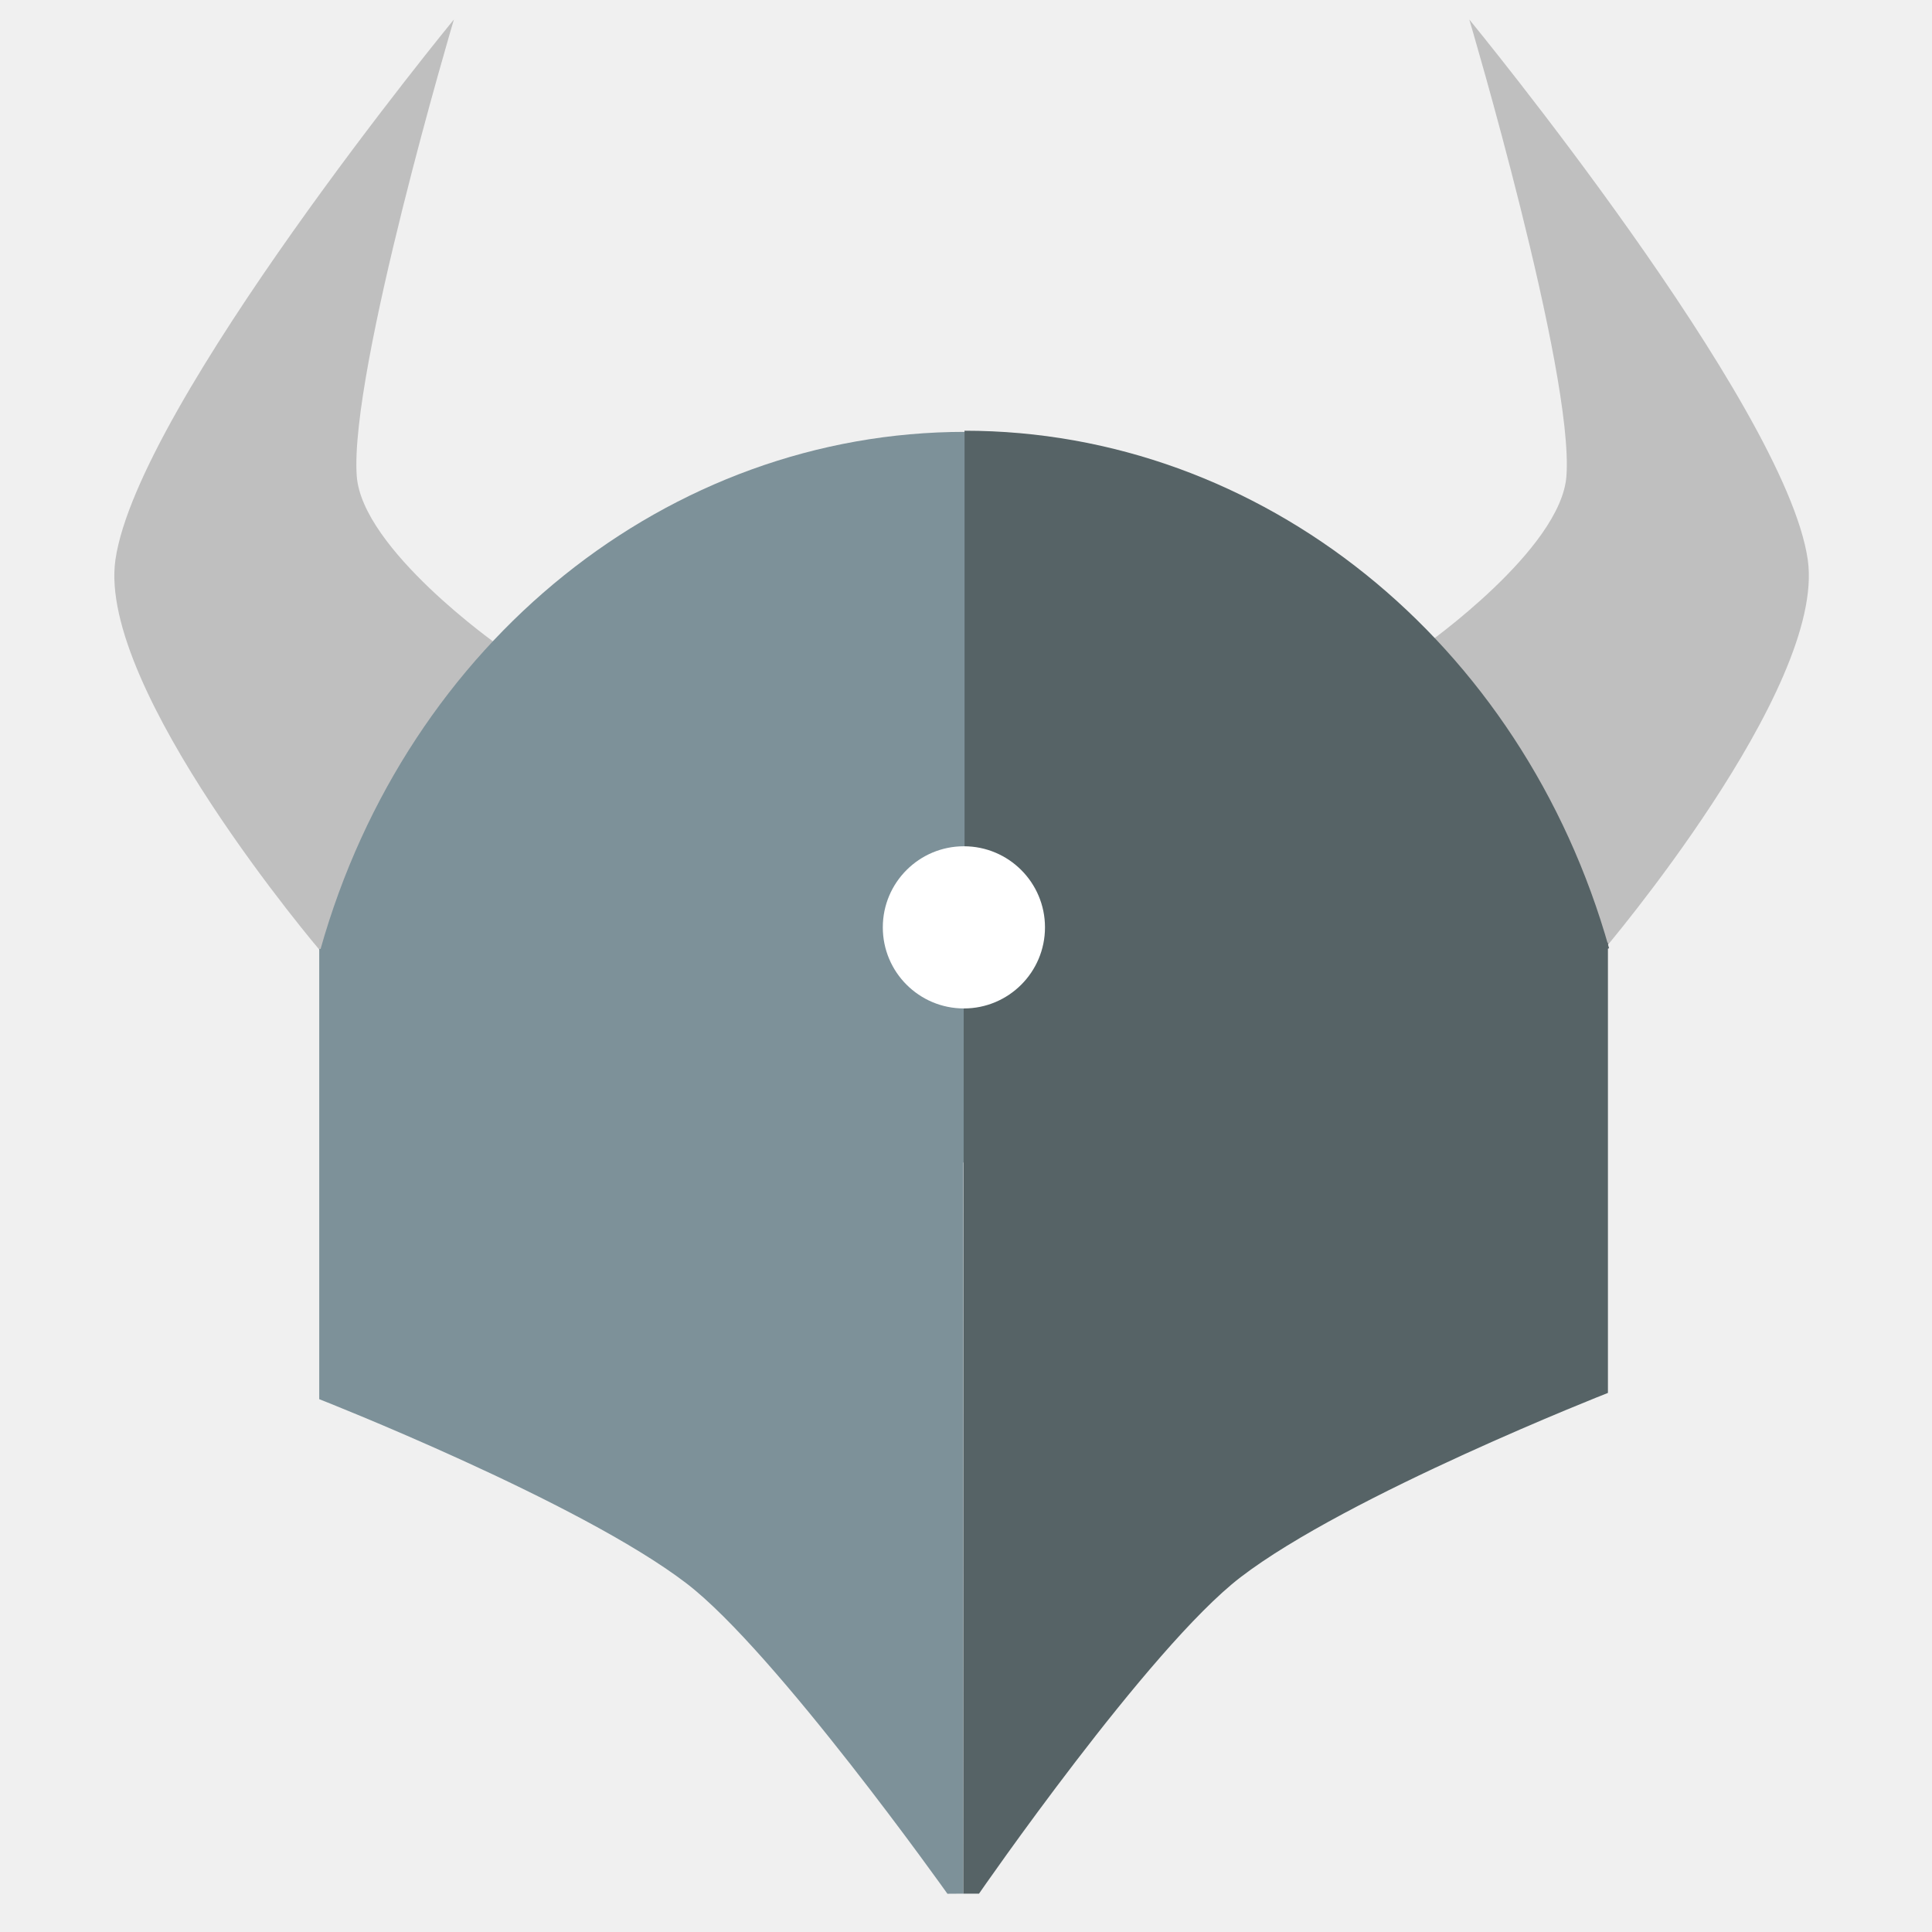
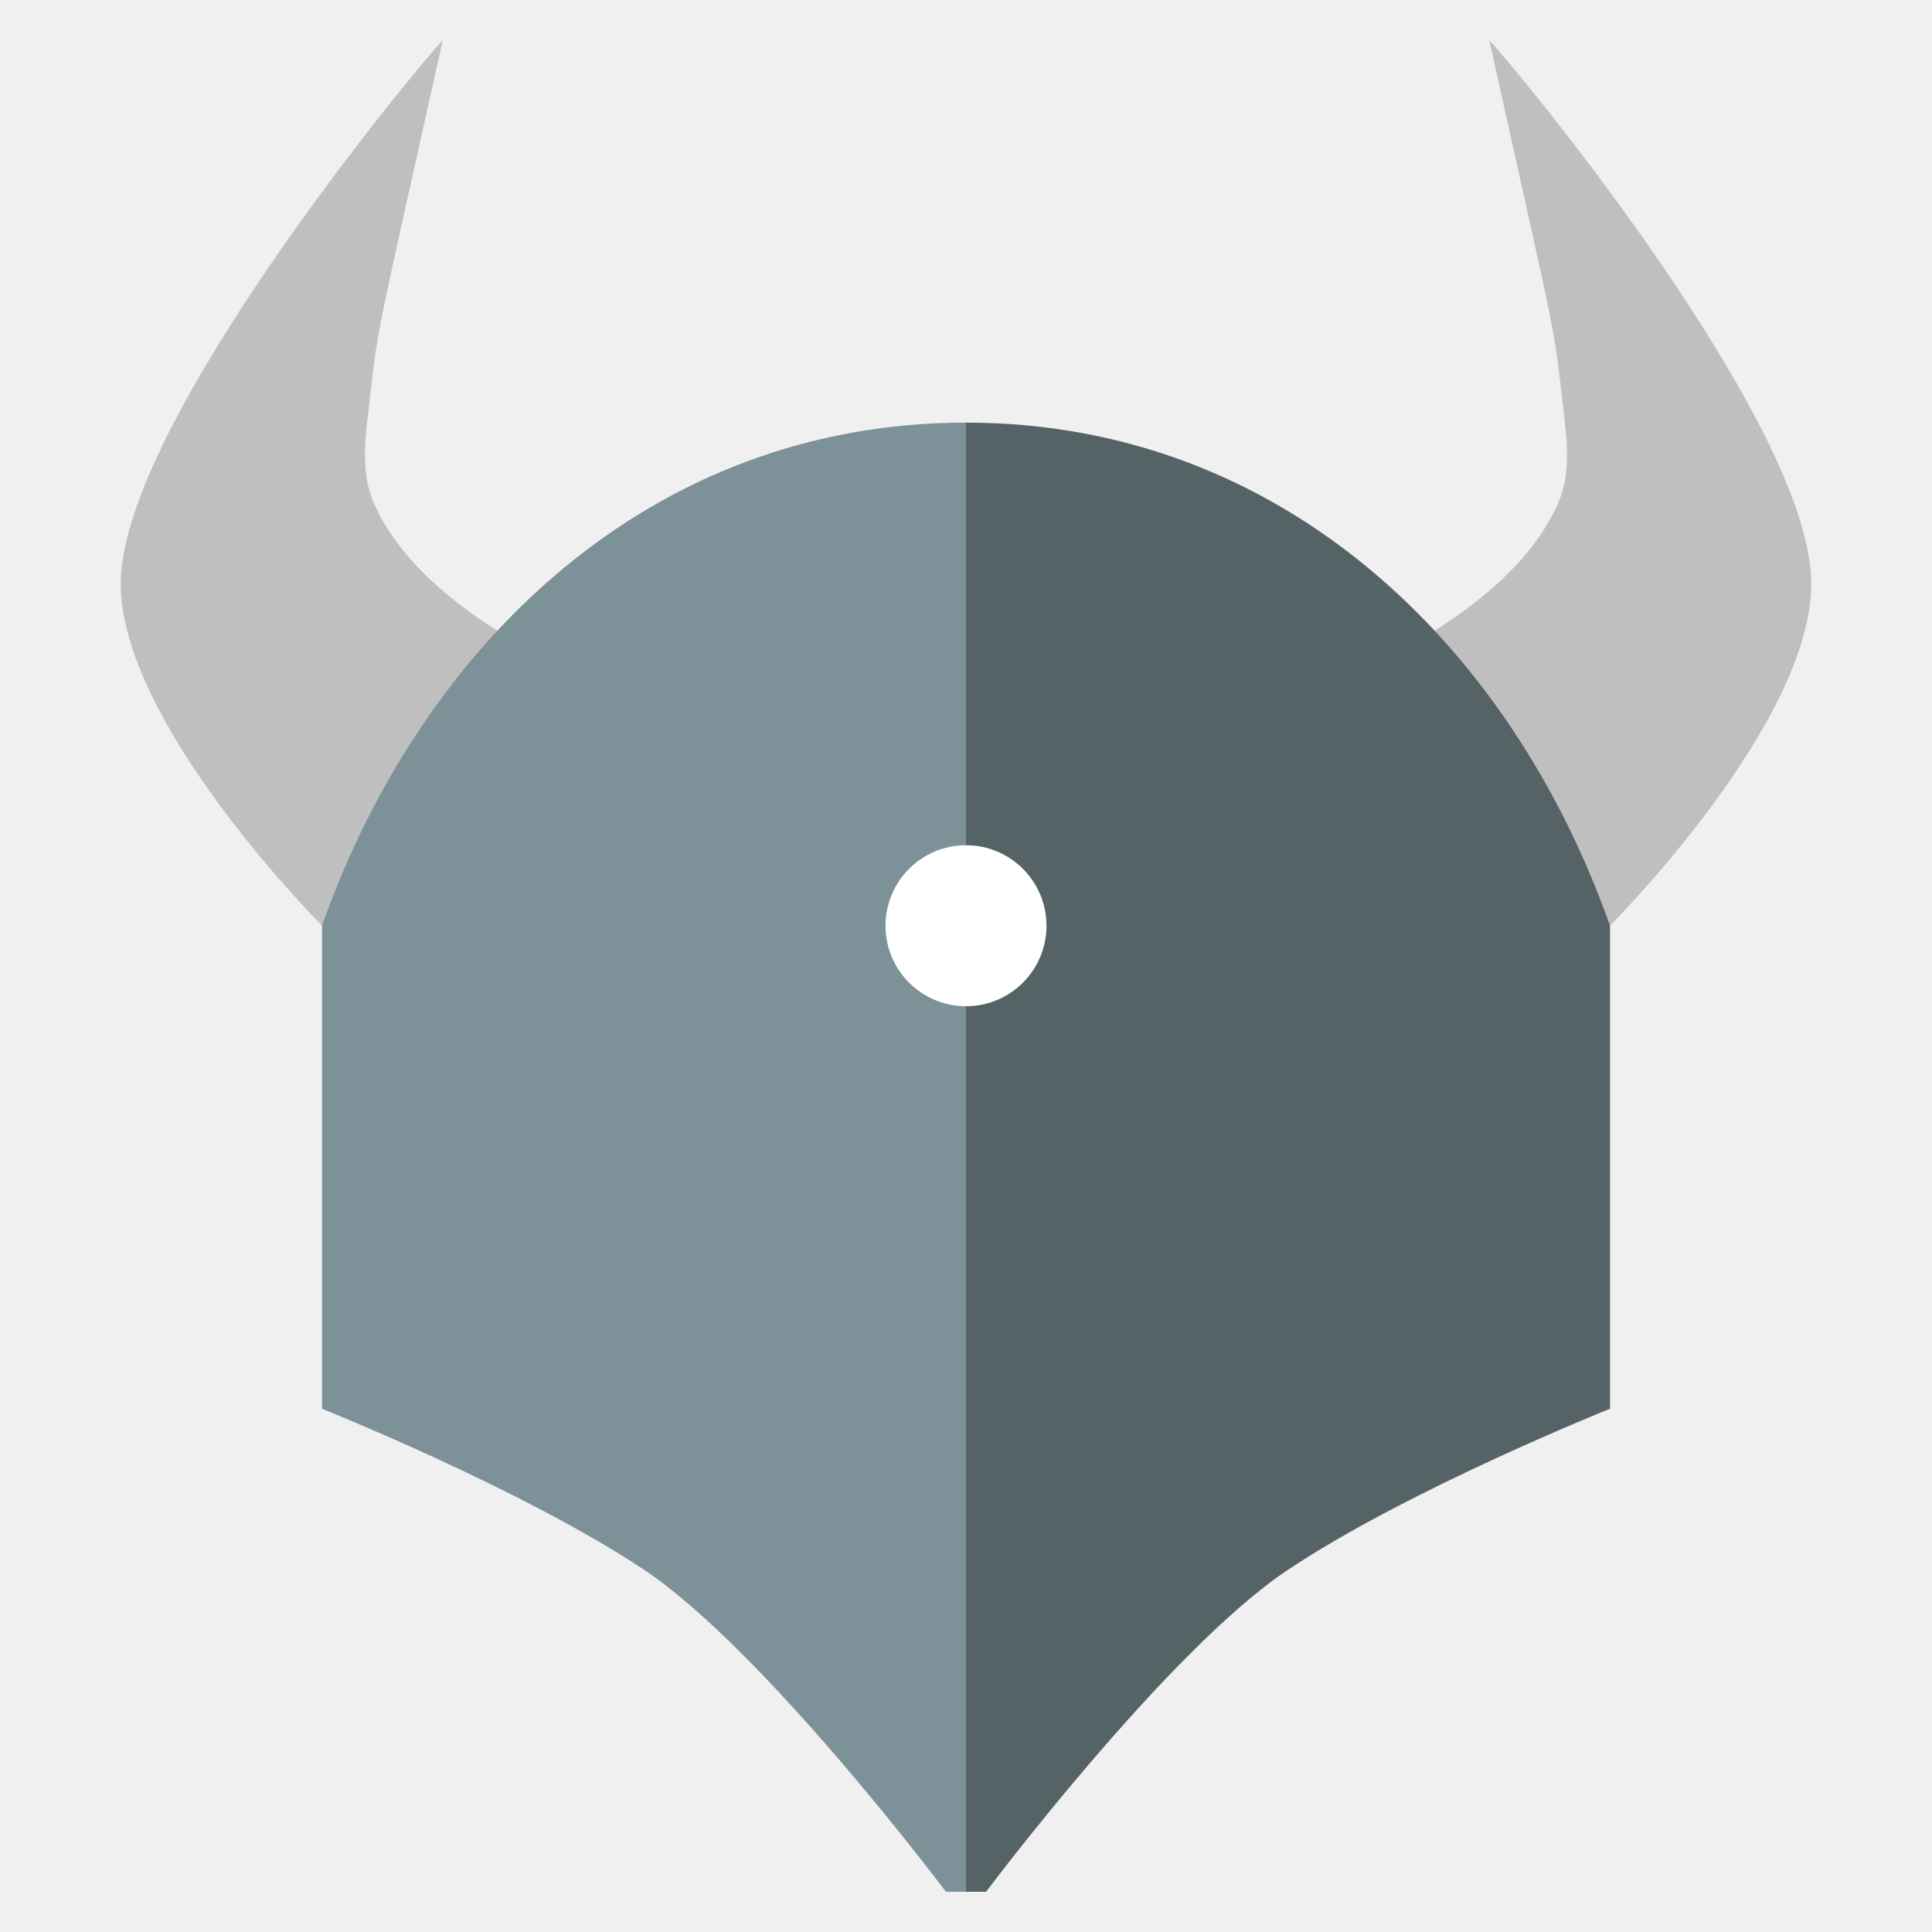
- <svg xmlns="http://www.w3.org/2000/svg" width="100%" height="100%" viewBox="0 0 34 34" version="1.1" xml:space="preserve" style="fill-rule:evenodd;clip-rule:evenodd;stroke-linejoin:round;stroke-miterlimit:1.414;">
-   <g>
-     <path d="M7.988,0.343c0,0 -1.84,6.196 -1.71,8.032c0.092,1.292 2.493,2.982 2.493,2.982c0,0 -1.308,1.552 -1.813,2.423c-0.521,0.898 -1.313,2.963 -1.313,2.963c0,0 -3.938,-4.622 -3.614,-6.89c0.391,-2.734 5.957,-9.51 5.957,-9.51Z" style="fill:#bfbfbf;" />
-     <path d="M25.857,0.343c0,0 1.84,6.196 1.71,8.032c-0.092,1.292 -2.493,2.982 -2.493,2.982c0,0 1.307,1.552 1.813,2.423c0.521,0.898 1.313,2.963 1.313,2.963c0,0 3.938,-4.622 3.614,-6.89c-0.391,-2.734 -5.957,-9.51 -5.957,-9.51Z" style="fill:#bfbfbf;" />
-     <path d="M16.984,7.6c-5.216,0 -9.819,3.695 -11.344,9.106l11.344,3.763l0,-12.869Z" style="fill:#7d9199;" />
-     <path d="M16.974,7.58c5.215,0 9.819,3.696 11.343,9.107l-11.343,3.762l0,-12.869Z" style="fill:#566366;" />
-     <path d="M16.954,16.7l-11.336,0l0,7.923c0,0 4.577,1.795 6.467,3.245c1.569,1.204 4.588,5.459 4.588,5.459l0.281,-0.002l0,-16.625Z" style="fill:#7d9199;" />
-     <path d="M16.96,16.59l11.337,0l0,7.923c0,0 -4.578,1.795 -6.467,3.245c-1.612,1.238 -4.601,5.567 -4.601,5.567l-0.275,0l0.006,-16.735Z" style="fill:#566366;" />
-     <circle cx="16.963" cy="16.32" r="1.427" style="fill:#fff;" />
-   </g>
+ <svg xmlns="http://www.w3.org/2000/svg" width="56" height="56" viewBox="0 0 56 56" fill="none">
+   <path d="M52.5 16.917c0-4.667-8.75-15.167-9.333-15.75 2.098 9.444 1.837 8.034 2.188 11.05.093.795.132 1.62-.186 2.355-1.457 3.365-6.67 5.26-6.67 5.26l8.166 7S52.5 21 52.5 16.918zm-49 0c0-4.667 8.75-15.167 9.333-15.75-2.098 9.444-1.838 8.034-2.188 11.05-.093.795-.132 1.62.186 2.355 1.457 3.365 6.67 5.26 6.67 5.26l-8.166 7S3.5 21 3.5 16.918z" fill="#BFBFBF" />
+   <path d="M28 12.25c9.144 0 15.784 6.427 18.667 14.583v14s-5.834 2.334-9.334 4.667c-3.5 2.333-8.75 9.333-8.75 9.333H28V12.25z" fill="#566366" />
+   <path d="M28 12.25c-9.144 0-15.784 6.427-18.667 14.583v14s5.834 2.334 9.334 4.667c3.5 2.333 8.75 9.333 8.75 9.333H28V12.25z" fill="#7D9199" />
+   <circle cx="28" cy="26.833" r="2.333" fill="#fff" />
</svg>
